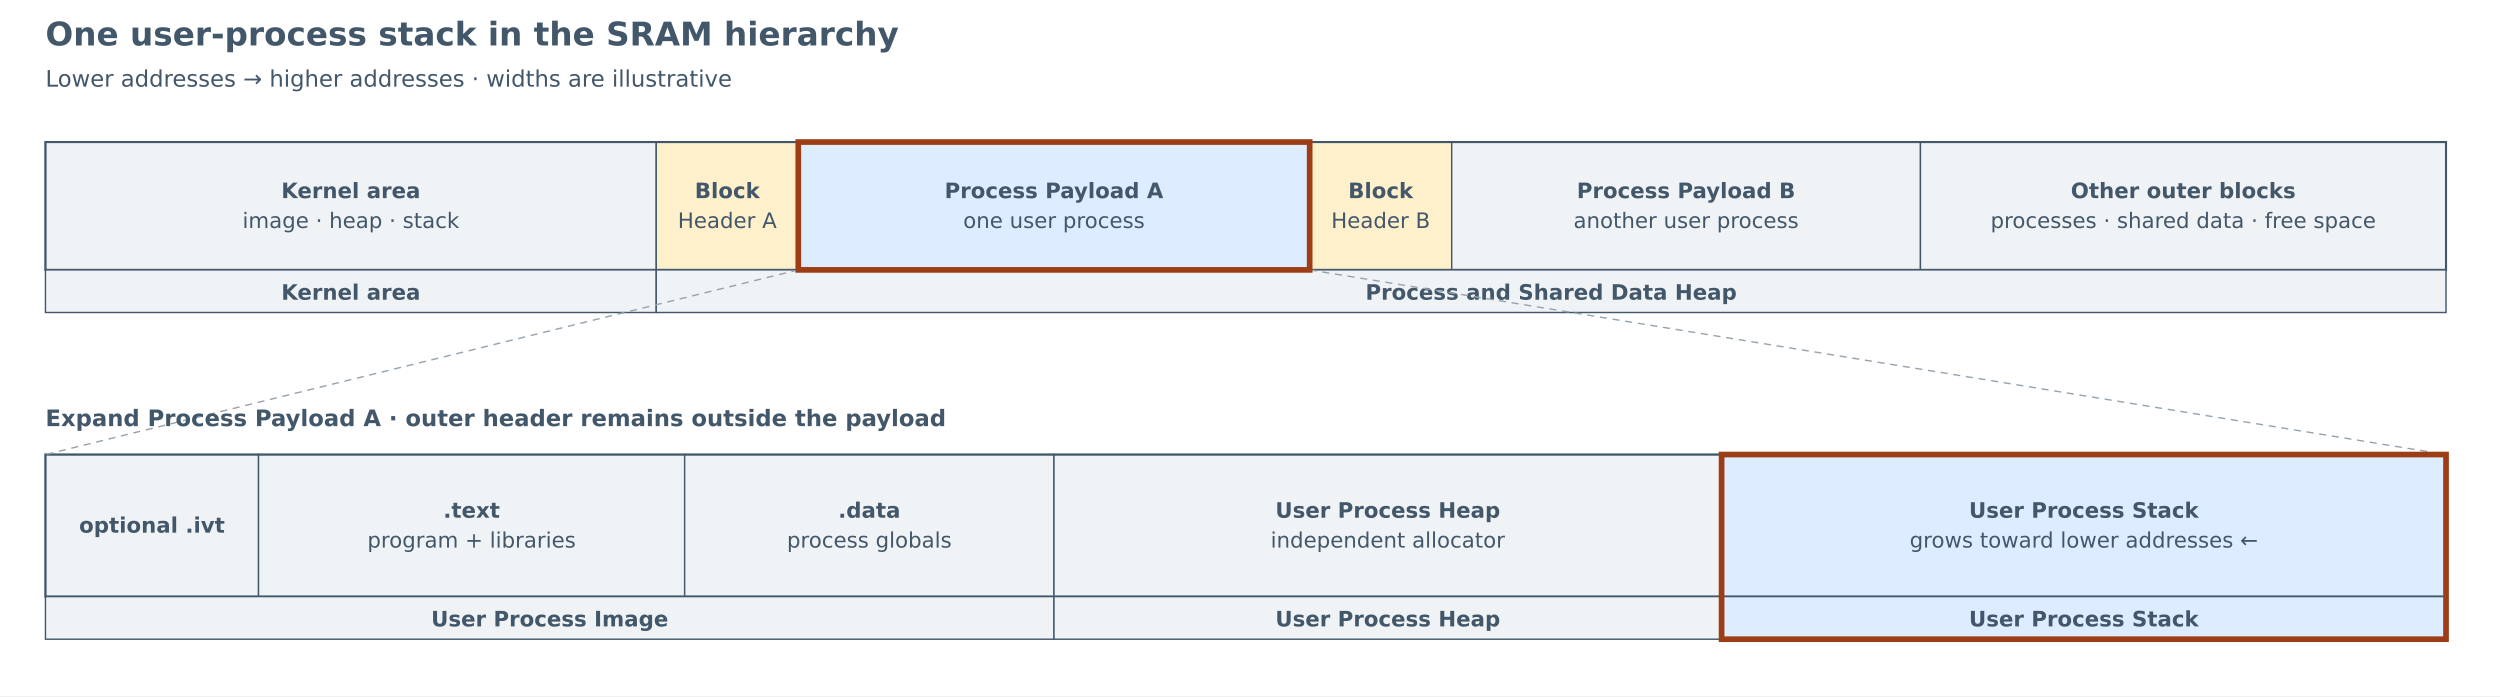
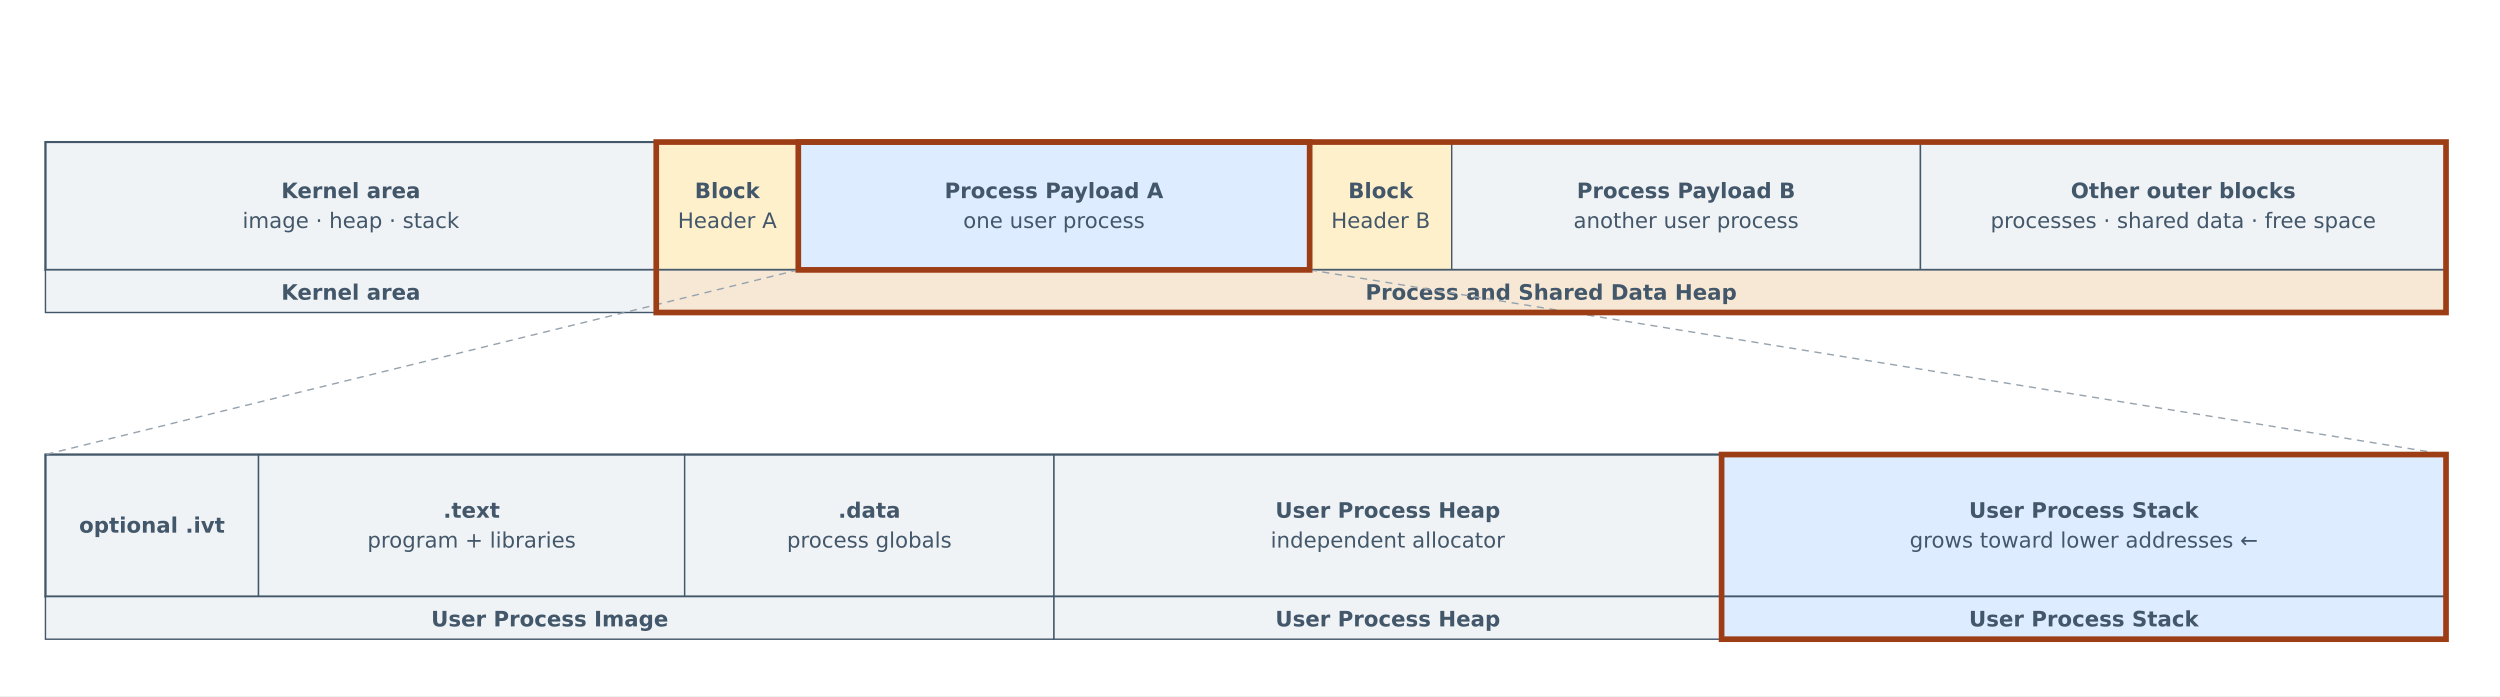
<svg xmlns="http://www.w3.org/2000/svg" width="1760" height="490" viewBox="0 0 1760 490" role="img" aria-labelledby="title desc">
  <defs>
    <marker id="405ea8" viewBox="0 0 10 10" refX="9" refY="5" markerWidth="6" markerHeight="6" orient="auto">
      <path d="M 0 0 L 10 5 L 0 10 z" fill="#405ea8" />
    </marker>
    <marker id="26715b" viewBox="0 0 10 10" refX="9" refY="5" markerWidth="6" markerHeight="6" orient="auto">
      <path d="M 0 0 L 10 5 L 0 10 z" fill="#26715b" />
    </marker>
    <marker id="785099" viewBox="0 0 10 10" refX="9" refY="5" markerWidth="6" markerHeight="6" orient="auto">
      <path d="M 0 0 L 10 5 L 0 10 z" fill="#785099" />
    </marker>
    <marker id="9c3d15" viewBox="0 0 10 10" refX="9" refY="5" markerWidth="6" markerHeight="6" orient="auto">
      <path d="M 0 0 L 10 5 L 0 10 z" fill="#9c3d15" />
    </marker>
  </defs>
  <rect width="1760" height="490" fill="white" />
  <g font-family="DejaVu Sans, sans-serif">
-     <text x="32" y="32" text-anchor="start" font-size="23" font-weight="bold" fill="#43576a">One user-process stack in the SRAM hierarchy</text>
-     <text x="32" y="61" text-anchor="start" font-size="16" font-weight="normal" fill="#43576a">Lower addresses → higher addresses · widths are illustrative</text>
    <rect x="32" y="100" width="430" height="90" fill="#f0f3f6" stroke="#43576a" stroke-width="1" />
    <text x="247.0" y="139.5" text-anchor="middle" font-size="15" font-weight="bold" fill="#43576a">Kernel area</text>
    <text x="247.0" y="160.5" text-anchor="middle" font-size="15" font-weight="normal" fill="#43576a">image · heap · stack</text>
    <rect x="462" y="100" width="100" height="90" fill="#fff0cc" stroke="#43576a" stroke-width="1" />
    <text x="512.0" y="139.5" text-anchor="middle" font-size="15" font-weight="bold" fill="#43576a">Block</text>
    <text x="512.0" y="160.5" text-anchor="middle" font-size="15" font-weight="normal" fill="#43576a">Header A</text>
    <rect x="562" y="100" width="360" height="90" fill="#deecff" stroke="#43576a" stroke-width="1" />
    <text x="742.0" y="139.5" text-anchor="middle" font-size="15" font-weight="bold" fill="#43576a">Process Payload A</text>
    <text x="742.0" y="160.5" text-anchor="middle" font-size="15" font-weight="normal" fill="#43576a">one user process</text>
    <rect x="922" y="100" width="100" height="90" fill="#fff0cc" stroke="#43576a" stroke-width="1" />
    <text x="972.0" y="139.5" text-anchor="middle" font-size="15" font-weight="bold" fill="#43576a">Block</text>
    <text x="972.0" y="160.5" text-anchor="middle" font-size="15" font-weight="normal" fill="#43576a">Header B</text>
    <rect x="1022" y="100" width="330" height="90" fill="#f0f3f6" stroke="#43576a" stroke-width="1" />
    <text x="1187.0" y="139.5" text-anchor="middle" font-size="15" font-weight="bold" fill="#43576a">Process Payload B</text>
    <text x="1187.0" y="160.5" text-anchor="middle" font-size="15" font-weight="normal" fill="#43576a">another user process</text>
    <rect x="1352" y="100" width="370" height="90" fill="#f0f3f6" stroke="#43576a" stroke-width="1" />
    <text x="1537.0" y="139.5" text-anchor="middle" font-size="15" font-weight="bold" fill="#43576a">Other outer blocks</text>
    <text x="1537.0" y="160.5" text-anchor="middle" font-size="15" font-weight="normal" fill="#43576a">processes · shared data · free space</text>
    <rect x="32" y="100" width="1690" height="90" fill="none" stroke="#43576a" stroke-width="1.5" />
    <rect x="32" y="190" width="430" height="30" fill="#f0f3f6" stroke="#43576a" stroke-width="1" />
    <text x="247.0" y="211" text-anchor="middle" font-size="15" font-weight="bold" fill="#43576a">Kernel area</text>
-     <rect x="462" y="190" width="1260" height="30" fill="#f0f3f6" stroke="#43576a" stroke-width="1" />
+     <rect x="462" y="190" width="1260" height="30" fill="#f6e8d5" stroke="#43576a" stroke-width="1" />
    <text x="1092.0" y="211" text-anchor="middle" font-size="15" font-weight="bold" fill="#43576a">Process and Shared Data Heap</text>
    <rect x="32" y="320" width="150" height="100" fill="#f0f3f6" stroke="#43576a" stroke-width="1" />
    <text x="107.0" y="375.0" text-anchor="middle" font-size="15" font-weight="bold" fill="#43576a">optional .ivt</text>
    <rect x="182" y="320" width="300" height="100" fill="#f0f3f6" stroke="#43576a" stroke-width="1" />
    <text x="332.0" y="364.5" text-anchor="middle" font-size="15" font-weight="bold" fill="#43576a">.text</text>
    <text x="332.0" y="385.5" text-anchor="middle" font-size="15" font-weight="normal" fill="#43576a">program + libraries</text>
    <rect x="482" y="320" width="260" height="100" fill="#f0f3f6" stroke="#43576a" stroke-width="1" />
    <text x="612.0" y="364.5" text-anchor="middle" font-size="15" font-weight="bold" fill="#43576a">.data</text>
    <text x="612.0" y="385.5" text-anchor="middle" font-size="15" font-weight="normal" fill="#43576a">process globals</text>
    <rect x="742" y="320" width="470" height="100" fill="#f0f3f6" stroke="#43576a" stroke-width="1" />
    <text x="977.0" y="364.5" text-anchor="middle" font-size="15" font-weight="bold" fill="#43576a">User Process Heap</text>
    <text x="977.0" y="385.5" text-anchor="middle" font-size="15" font-weight="normal" fill="#43576a">independent allocator</text>
    <rect x="1212" y="320" width="510" height="100" fill="#deecff" stroke="#43576a" stroke-width="1" />
    <text x="1467.0" y="364.5" text-anchor="middle" font-size="15" font-weight="bold" fill="#43576a">User Process Stack</text>
    <text x="1467.0" y="385.5" text-anchor="middle" font-size="15" font-weight="normal" fill="#43576a">grows toward lower addresses ←</text>
    <rect x="32" y="320" width="1690" height="100" fill="none" stroke="#43576a" stroke-width="1.5" />
    <rect x="32" y="420" width="710" height="30" fill="#f0f3f6" stroke="#43576a" stroke-width="1" />
    <text x="387.0" y="441" text-anchor="middle" font-size="15" font-weight="bold" fill="#43576a">User Process Image</text>
    <rect x="742" y="420" width="470" height="30" fill="#f0f3f6" stroke="#43576a" stroke-width="1" />
    <text x="977.0" y="441" text-anchor="middle" font-size="15" font-weight="bold" fill="#43576a">User Process Heap</text>
    <rect x="1212" y="420" width="510" height="30" fill="#deecff" stroke="#43576a" stroke-width="1" />
    <text x="1467.0" y="441" text-anchor="middle" font-size="15" font-weight="bold" fill="#43576a">User Process Stack</text>
    <path d="M 562 190 L 32 320 M 922 190 L 1722 320" fill="none" stroke="#96a3ae" stroke-dasharray="5 4" />
-     <text x="32" y="300" text-anchor="start" font-size="16" font-weight="bold" fill="#43576a">Expand Process Payload A · outer header remains outside the payload</text>
+     <rect x="462" y="100" width="1260" height="120" fill="none" stroke="#9c3d15" stroke-width="4" />
    <rect x="562" y="100" width="360" height="90" fill="none" stroke="#9c3d15" stroke-width="4" />
    <rect x="1212" y="320" width="510" height="130" fill="none" stroke="#9c3d15" stroke-width="4" />
  </g>
</svg>
